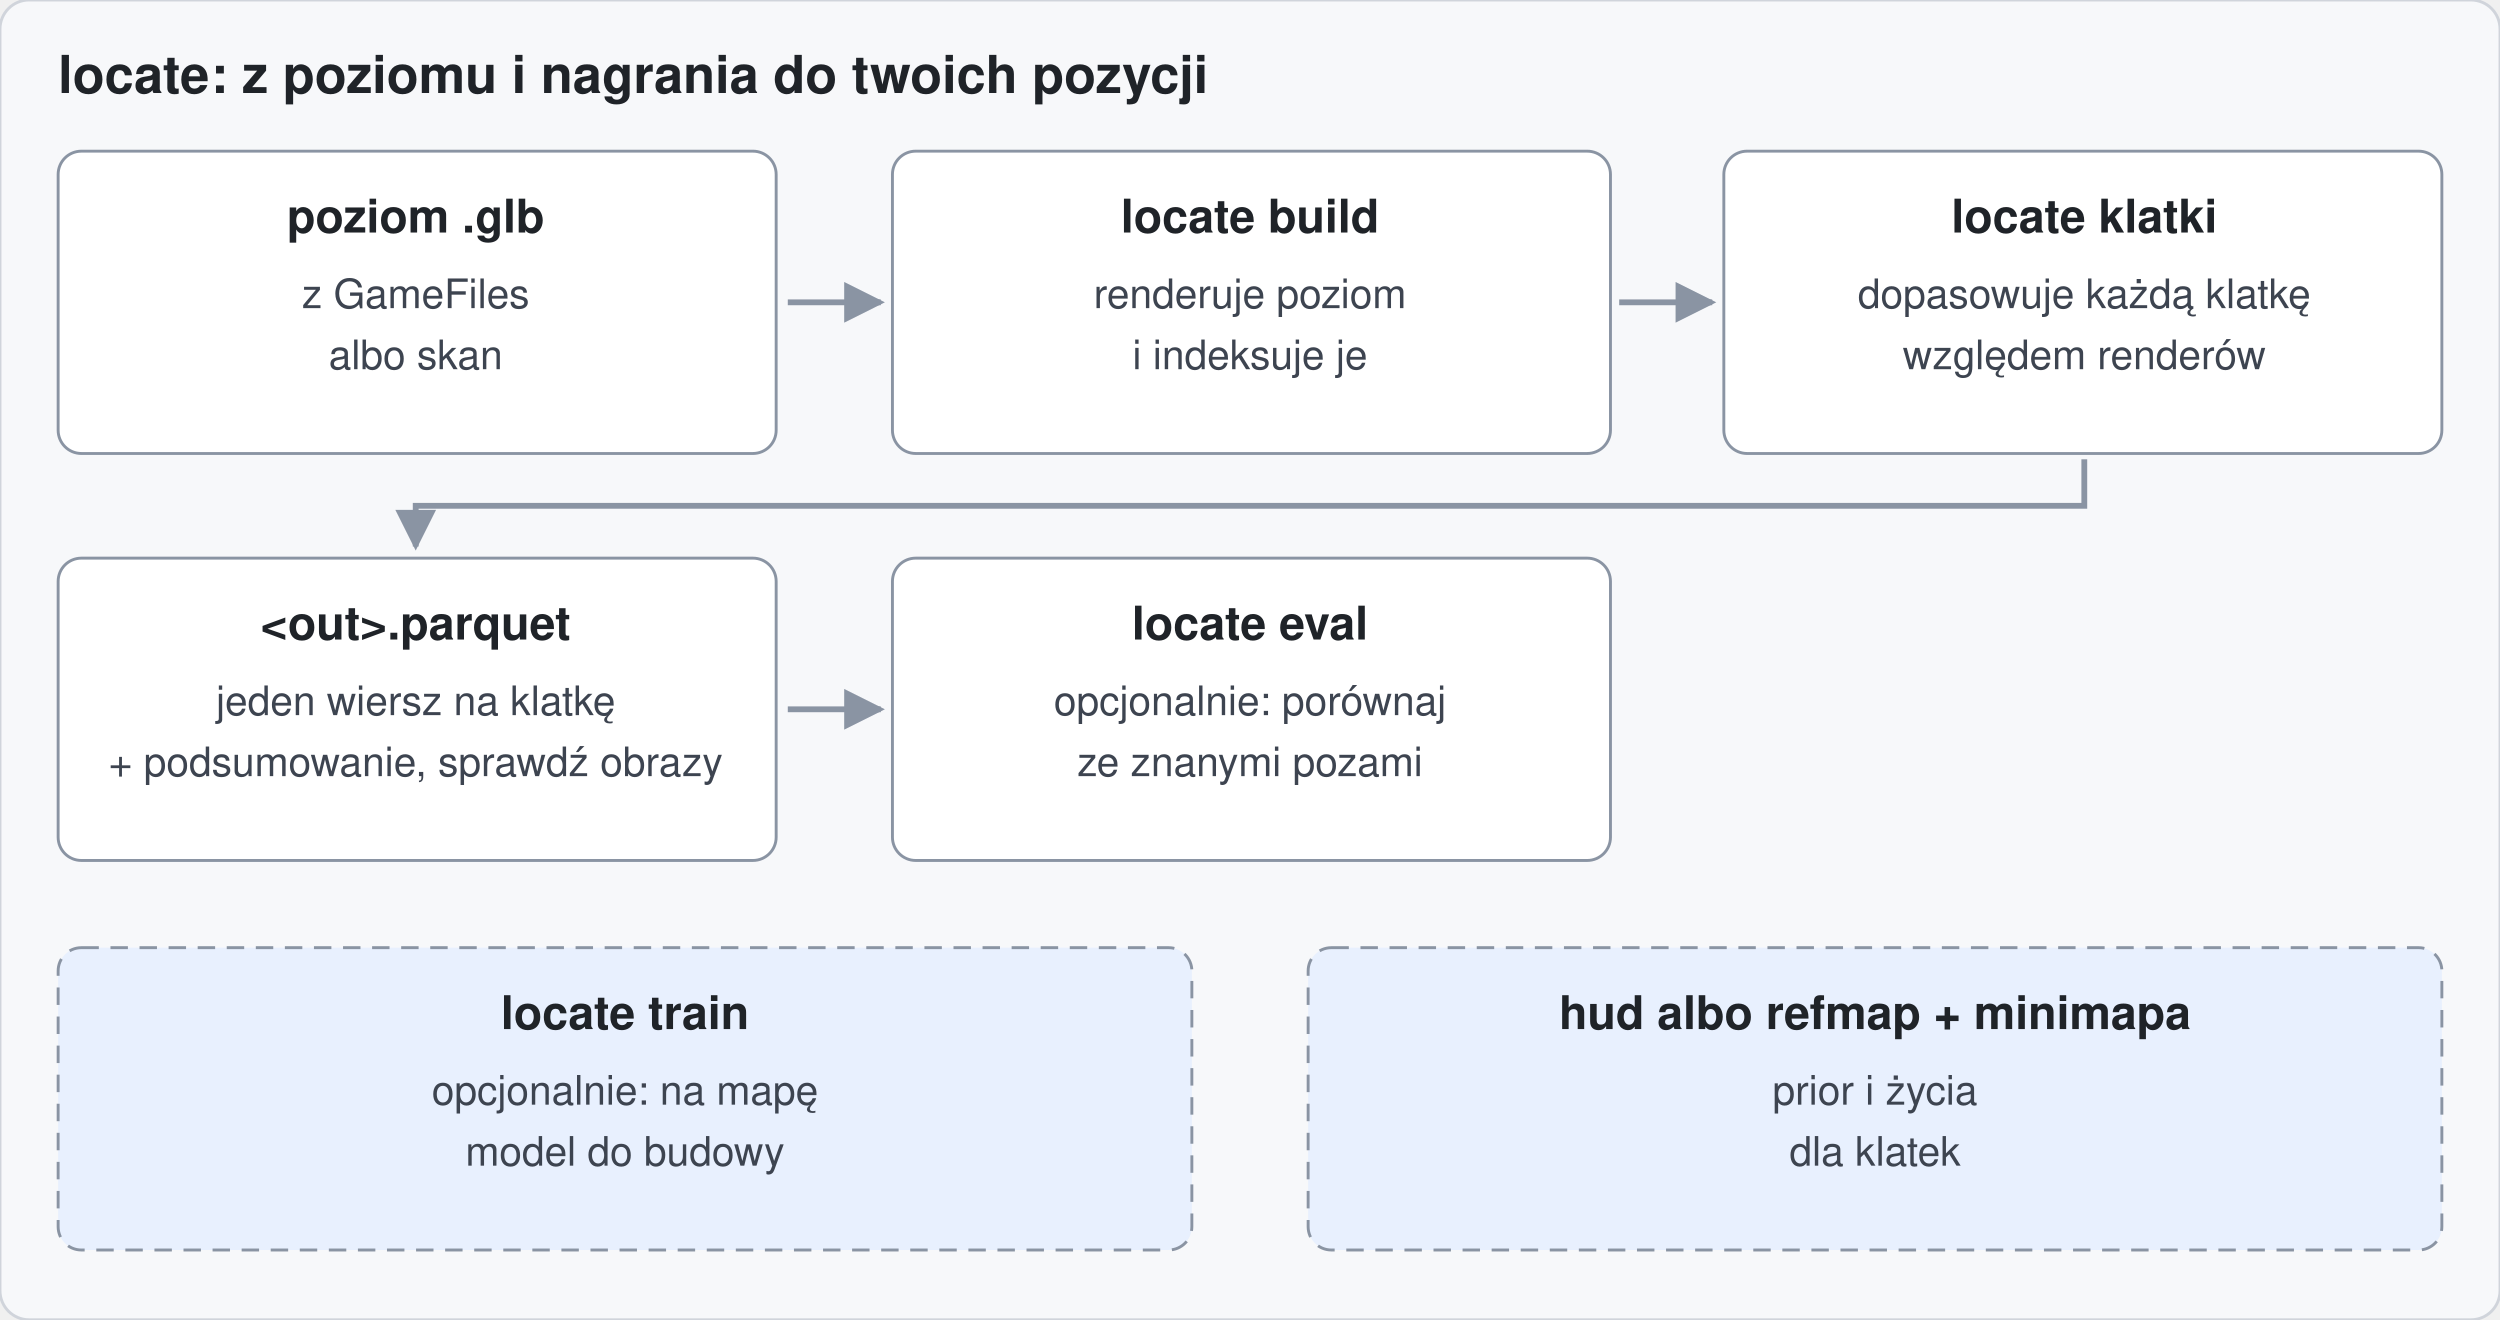
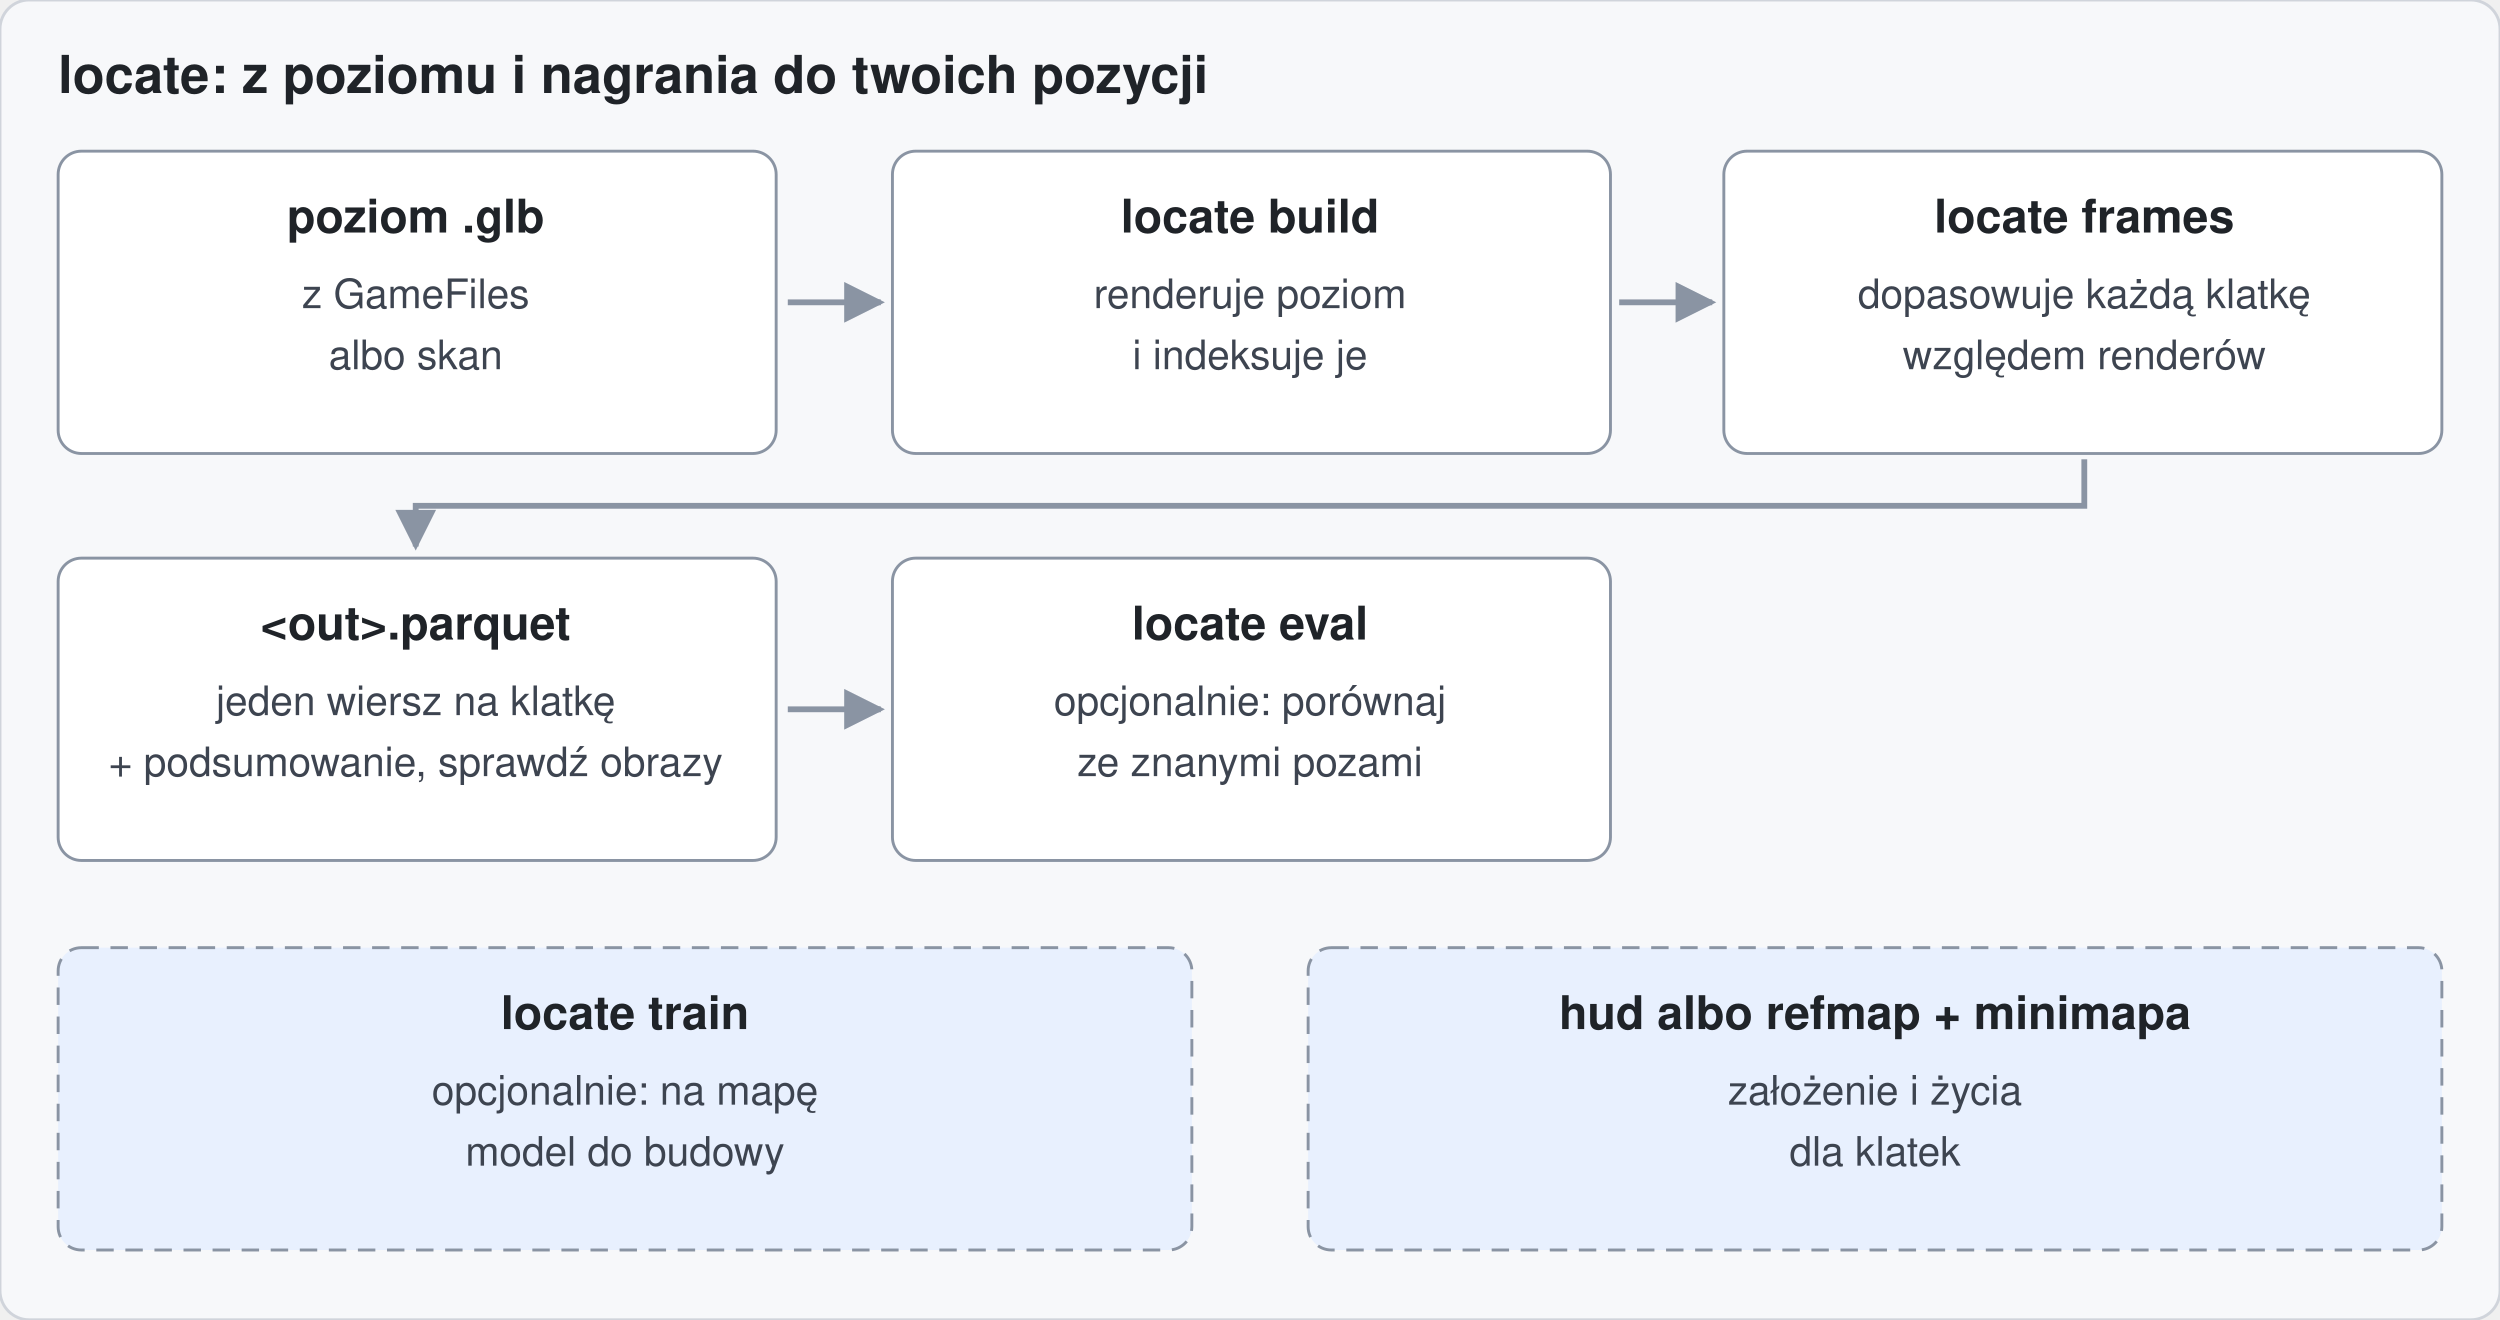
<svg xmlns="http://www.w3.org/2000/svg" width="860" height="454" viewBox="0 0 860 454" role="img" aria-label="locate: from a level and a recording to your own positions">
  <rect width="860" height="454" rx="10" fill="#f7f8fa" stroke="#d0d4db" />
  <defs>
    <marker id="a" viewBox="0 0 10 10" refX="9" refY="5" markerWidth="7" markerHeight="7" orient="auto-start-reverse">
      <path d="M0,0 L10,5 L0,10 z" fill="#8a94a3" />
    </marker>
  </defs>
  <text x="20" y="32" font-family="Segoe UI,Helvetica,Arial,sans-serif" font-size="18" font-weight="600" fill="#1f2328" text-anchor="start">locate: z poziomu i nagrania do twoich pozycji</text>
  <rect x="20" y="52" width="247" height="104" rx="8" fill="#ffffff" stroke="#8a94a3" />
  <text x="143" y="80" font-family="Segoe UI,Helvetica,Arial,sans-serif" font-size="16" font-weight="600" fill="#1f2328" text-anchor="middle">poziom .glb</text>
  <text x="143" y="106" font-family="Segoe UI,Helvetica,Arial,sans-serif" font-size="14" font-weight="400" fill="#3d4450" text-anchor="middle">z GameFiles</text>
  <text x="143" y="127" font-family="Segoe UI,Helvetica,Arial,sans-serif" font-size="14" font-weight="400" fill="#3d4450" text-anchor="middle">albo skan</text>
  <rect x="307" y="52" width="247" height="104" rx="8" fill="#ffffff" stroke="#8a94a3" />
  <text x="430" y="80" font-family="Segoe UI,Helvetica,Arial,sans-serif" font-size="16" font-weight="600" fill="#1f2328" text-anchor="middle">locate build</text>
  <text x="430" y="106" font-family="Segoe UI,Helvetica,Arial,sans-serif" font-size="14" font-weight="400" fill="#3d4450" text-anchor="middle">renderuje poziom</text>
  <text x="430" y="127" font-family="Segoe UI,Helvetica,Arial,sans-serif" font-size="14" font-weight="400" fill="#3d4450" text-anchor="middle">i indeksuje je</text>
  <rect x="593" y="52" width="247" height="104" rx="8" fill="#ffffff" stroke="#8a94a3" />
-   <text x="717" y="80" font-family="Segoe UI,Helvetica,Arial,sans-serif" font-size="16" font-weight="600" fill="#1f2328" text-anchor="middle">locate klatki</text>
+   <text x="717" y="80" font-family="Segoe UI,Helvetica,Arial,sans-serif" font-size="16" font-weight="600" fill="#1f2328" text-anchor="middle">locate frames</text>
  <text x="717" y="106" font-family="Segoe UI,Helvetica,Arial,sans-serif" font-size="14" font-weight="400" fill="#3d4450" text-anchor="middle">dopasowuje każdą klatkę</text>
  <text x="717" y="127" font-family="Segoe UI,Helvetica,Arial,sans-serif" font-size="14" font-weight="400" fill="#3d4450" text-anchor="middle">względem renderów</text>
  <rect x="20" y="192" width="247" height="104" rx="8" fill="#ffffff" stroke="#8a94a3" />
  <text x="143" y="220" font-family="Segoe UI,Helvetica,Arial,sans-serif" font-size="16" font-weight="600" fill="#1f2328" text-anchor="middle">&lt;out&gt;.parquet</text>
  <text x="143" y="246" font-family="Segoe UI,Helvetica,Arial,sans-serif" font-size="14" font-weight="400" fill="#3d4450" text-anchor="middle">jeden wiersz na klatkę</text>
  <text x="143" y="267" font-family="Segoe UI,Helvetica,Arial,sans-serif" font-size="14" font-weight="400" fill="#3d4450" text-anchor="middle">+ podsumowanie, sprawdź obrazy</text>
  <rect x="307" y="192" width="247" height="104" rx="8" fill="#ffffff" stroke="#8a94a3" />
  <text x="430" y="220" font-family="Segoe UI,Helvetica,Arial,sans-serif" font-size="16" font-weight="600" fill="#1f2328" text-anchor="middle">locate eval</text>
  <text x="430" y="246" font-family="Segoe UI,Helvetica,Arial,sans-serif" font-size="14" font-weight="400" fill="#3d4450" text-anchor="middle">opcjonalnie: porównaj</text>
  <text x="430" y="267" font-family="Segoe UI,Helvetica,Arial,sans-serif" font-size="14" font-weight="400" fill="#3d4450" text-anchor="middle">ze znanymi pozami</text>
  <line x1="271" y1="104.0" x2="303" y2="104.0" stroke="#8a94a3" stroke-width="2" marker-end="url(#a)" />
  <line x1="557" y1="104.0" x2="589" y2="104.0" stroke="#8a94a3" stroke-width="2" marker-end="url(#a)" />
  <path d="M717,158 V174 H143 V188" fill="none" stroke="#8a94a3" stroke-width="2" marker-end="url(#a)" />
  <line x1="271" y1="244.0" x2="303" y2="244.0" stroke="#8a94a3" stroke-width="2" marker-end="url(#a)" />
  <rect x="20" y="326" width="390" height="104" rx="8" fill="#e8f0fe" stroke="#8a94a3" stroke-dasharray="6 4" />
  <text x="215" y="354" font-family="Segoe UI,Helvetica,Arial,sans-serif" font-size="16" font-weight="600" fill="#1f2328" text-anchor="middle">locate train</text>
  <text x="215" y="380" font-family="Segoe UI,Helvetica,Arial,sans-serif" font-size="14" font-weight="400" fill="#3d4450" text-anchor="middle">opcjonalnie: na mapę</text>
  <text x="215" y="401" font-family="Segoe UI,Helvetica,Arial,sans-serif" font-size="14" font-weight="400" fill="#3d4450" text-anchor="middle">model do budowy</text>
  <rect x="450" y="326" width="390" height="104" rx="8" fill="#e8f0fe" stroke="#8a94a3" stroke-dasharray="6 4" />
  <text x="645" y="354" font-family="Segoe UI,Helvetica,Arial,sans-serif" font-size="16" font-weight="600" fill="#1f2328" text-anchor="middle">hud albo refmap + minimapa</text>
-   <text x="645" y="380" font-family="Segoe UI,Helvetica,Arial,sans-serif" font-size="14" font-weight="400" fill="#3d4450" text-anchor="middle">prior i życia</text>
+   <text x="645" y="380" font-family="Segoe UI,Helvetica,Arial,sans-serif" font-size="14" font-weight="400" fill="#3d4450" text-anchor="middle">założenie i życia</text>
  <text x="645" y="401" font-family="Segoe UI,Helvetica,Arial,sans-serif" font-size="14" font-weight="400" fill="#3d4450" text-anchor="middle">dla klatek</text>
</svg>
